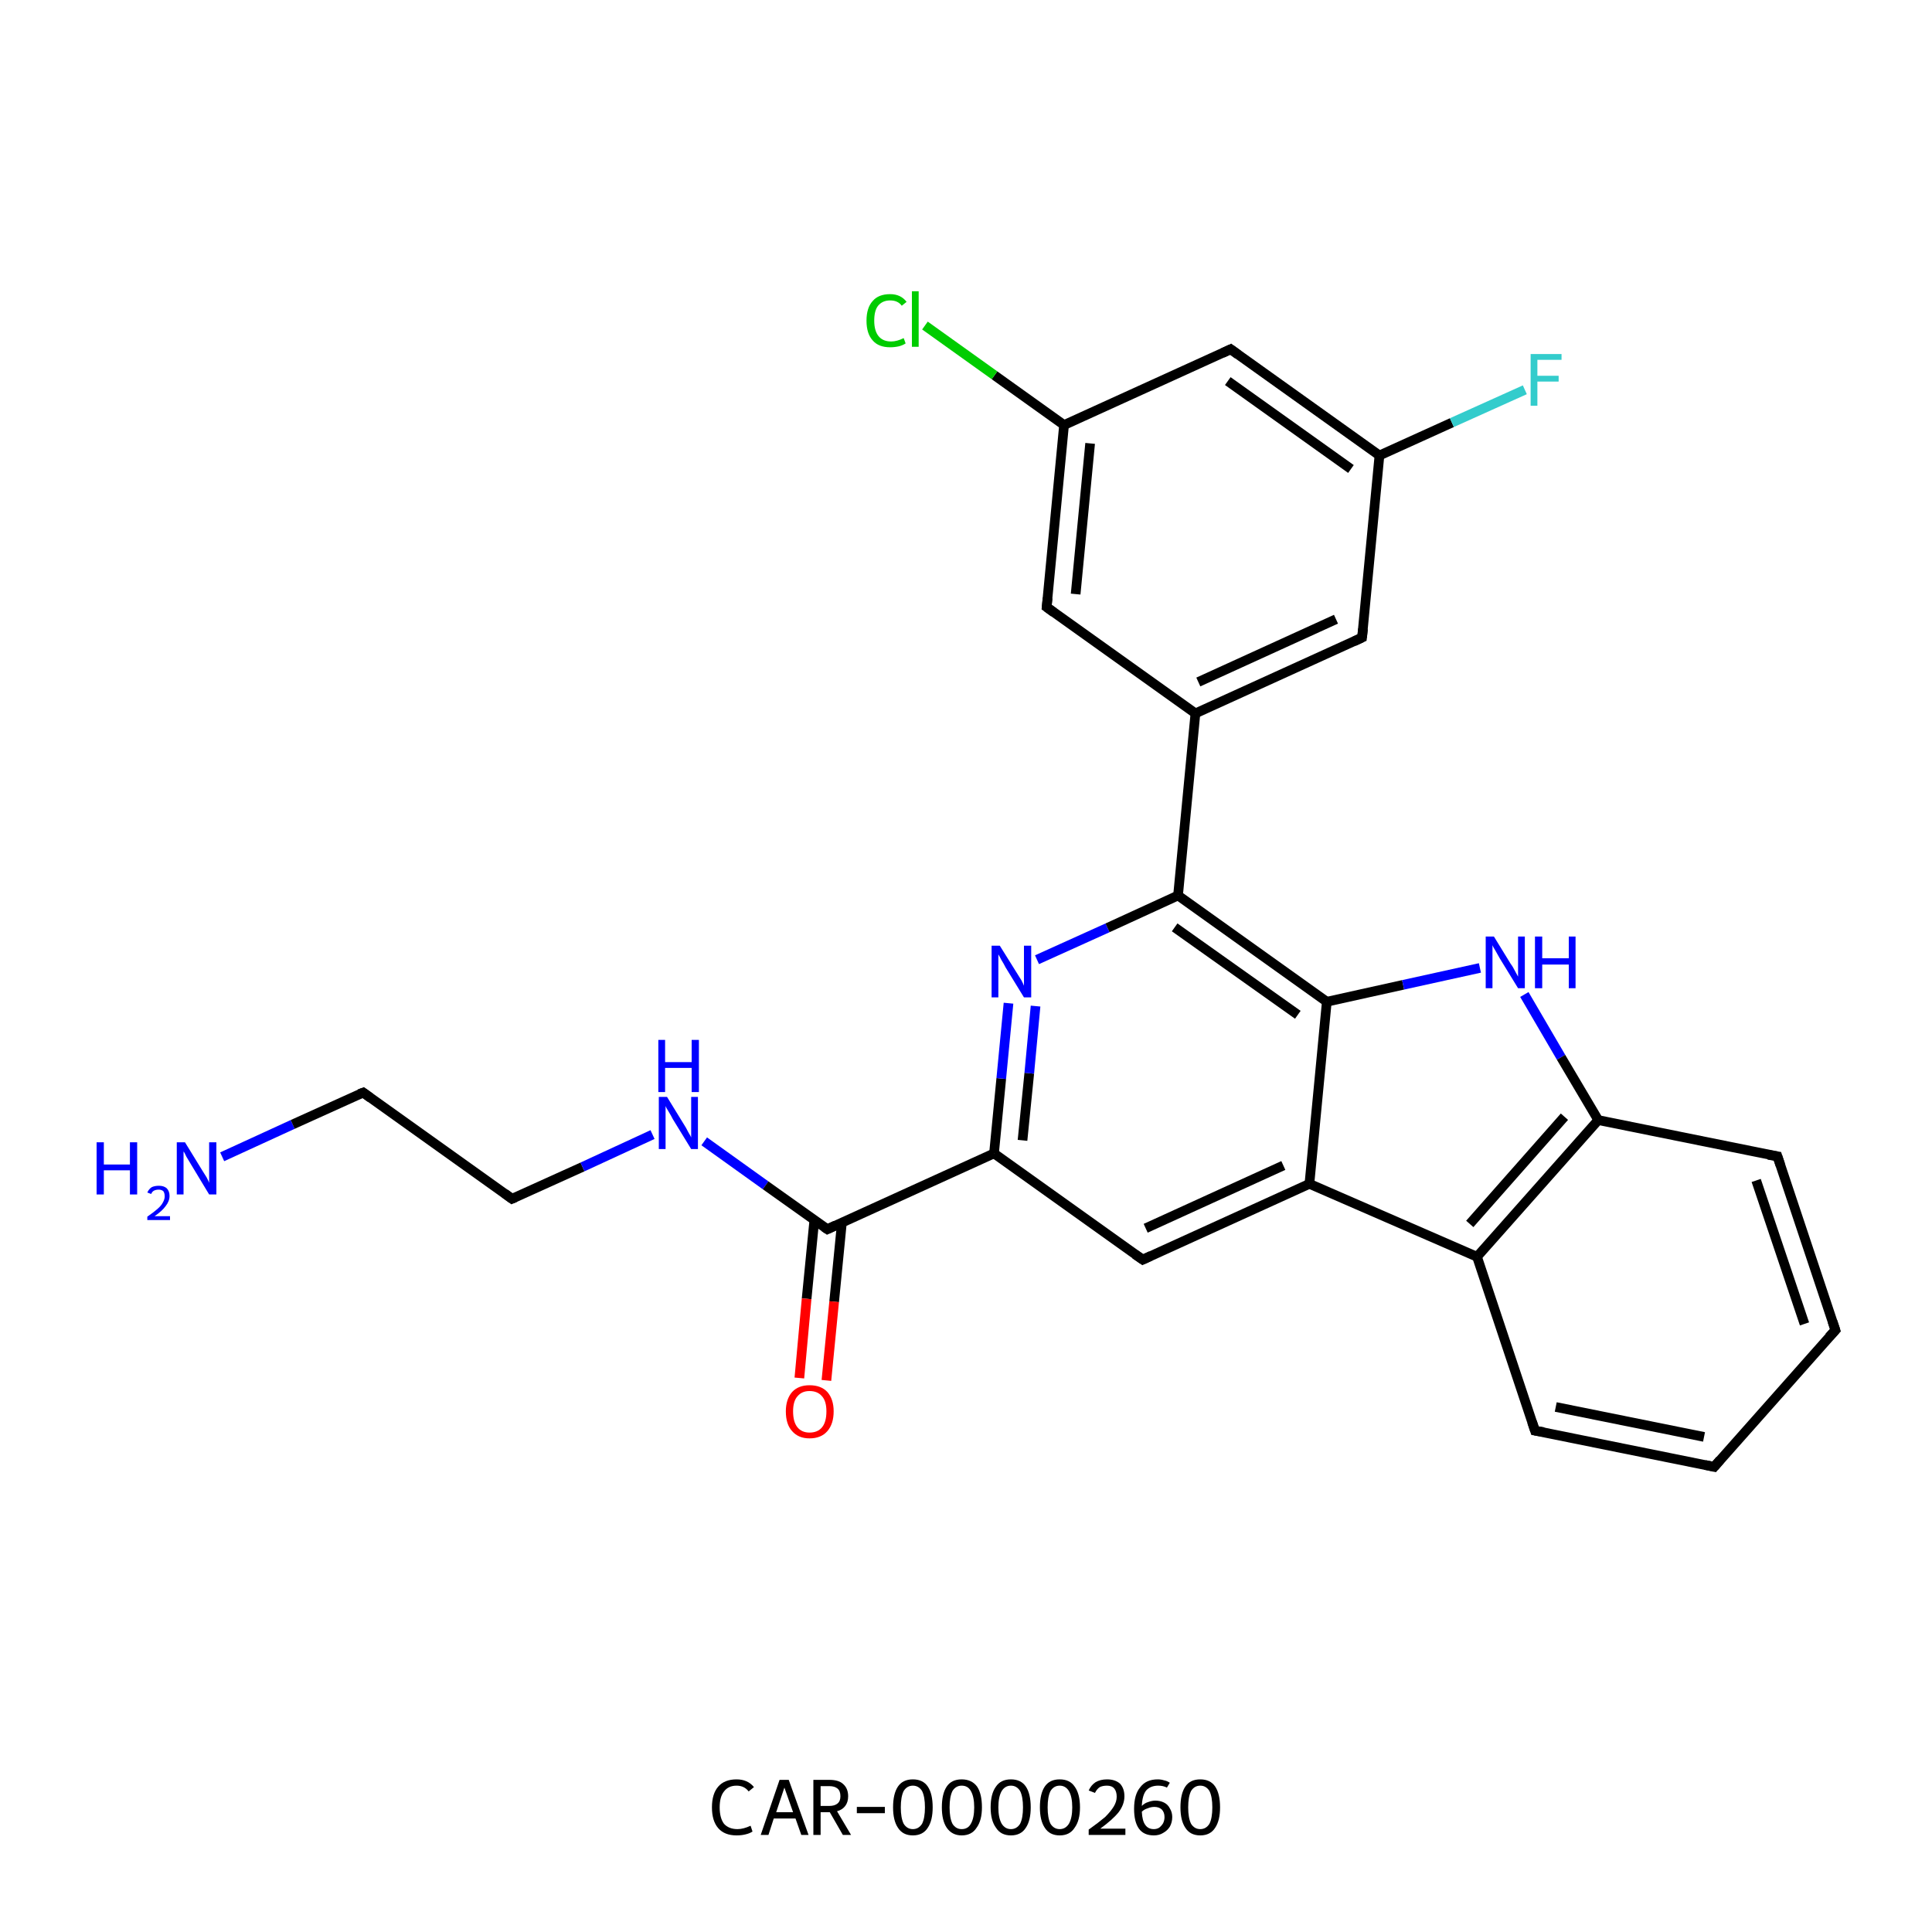
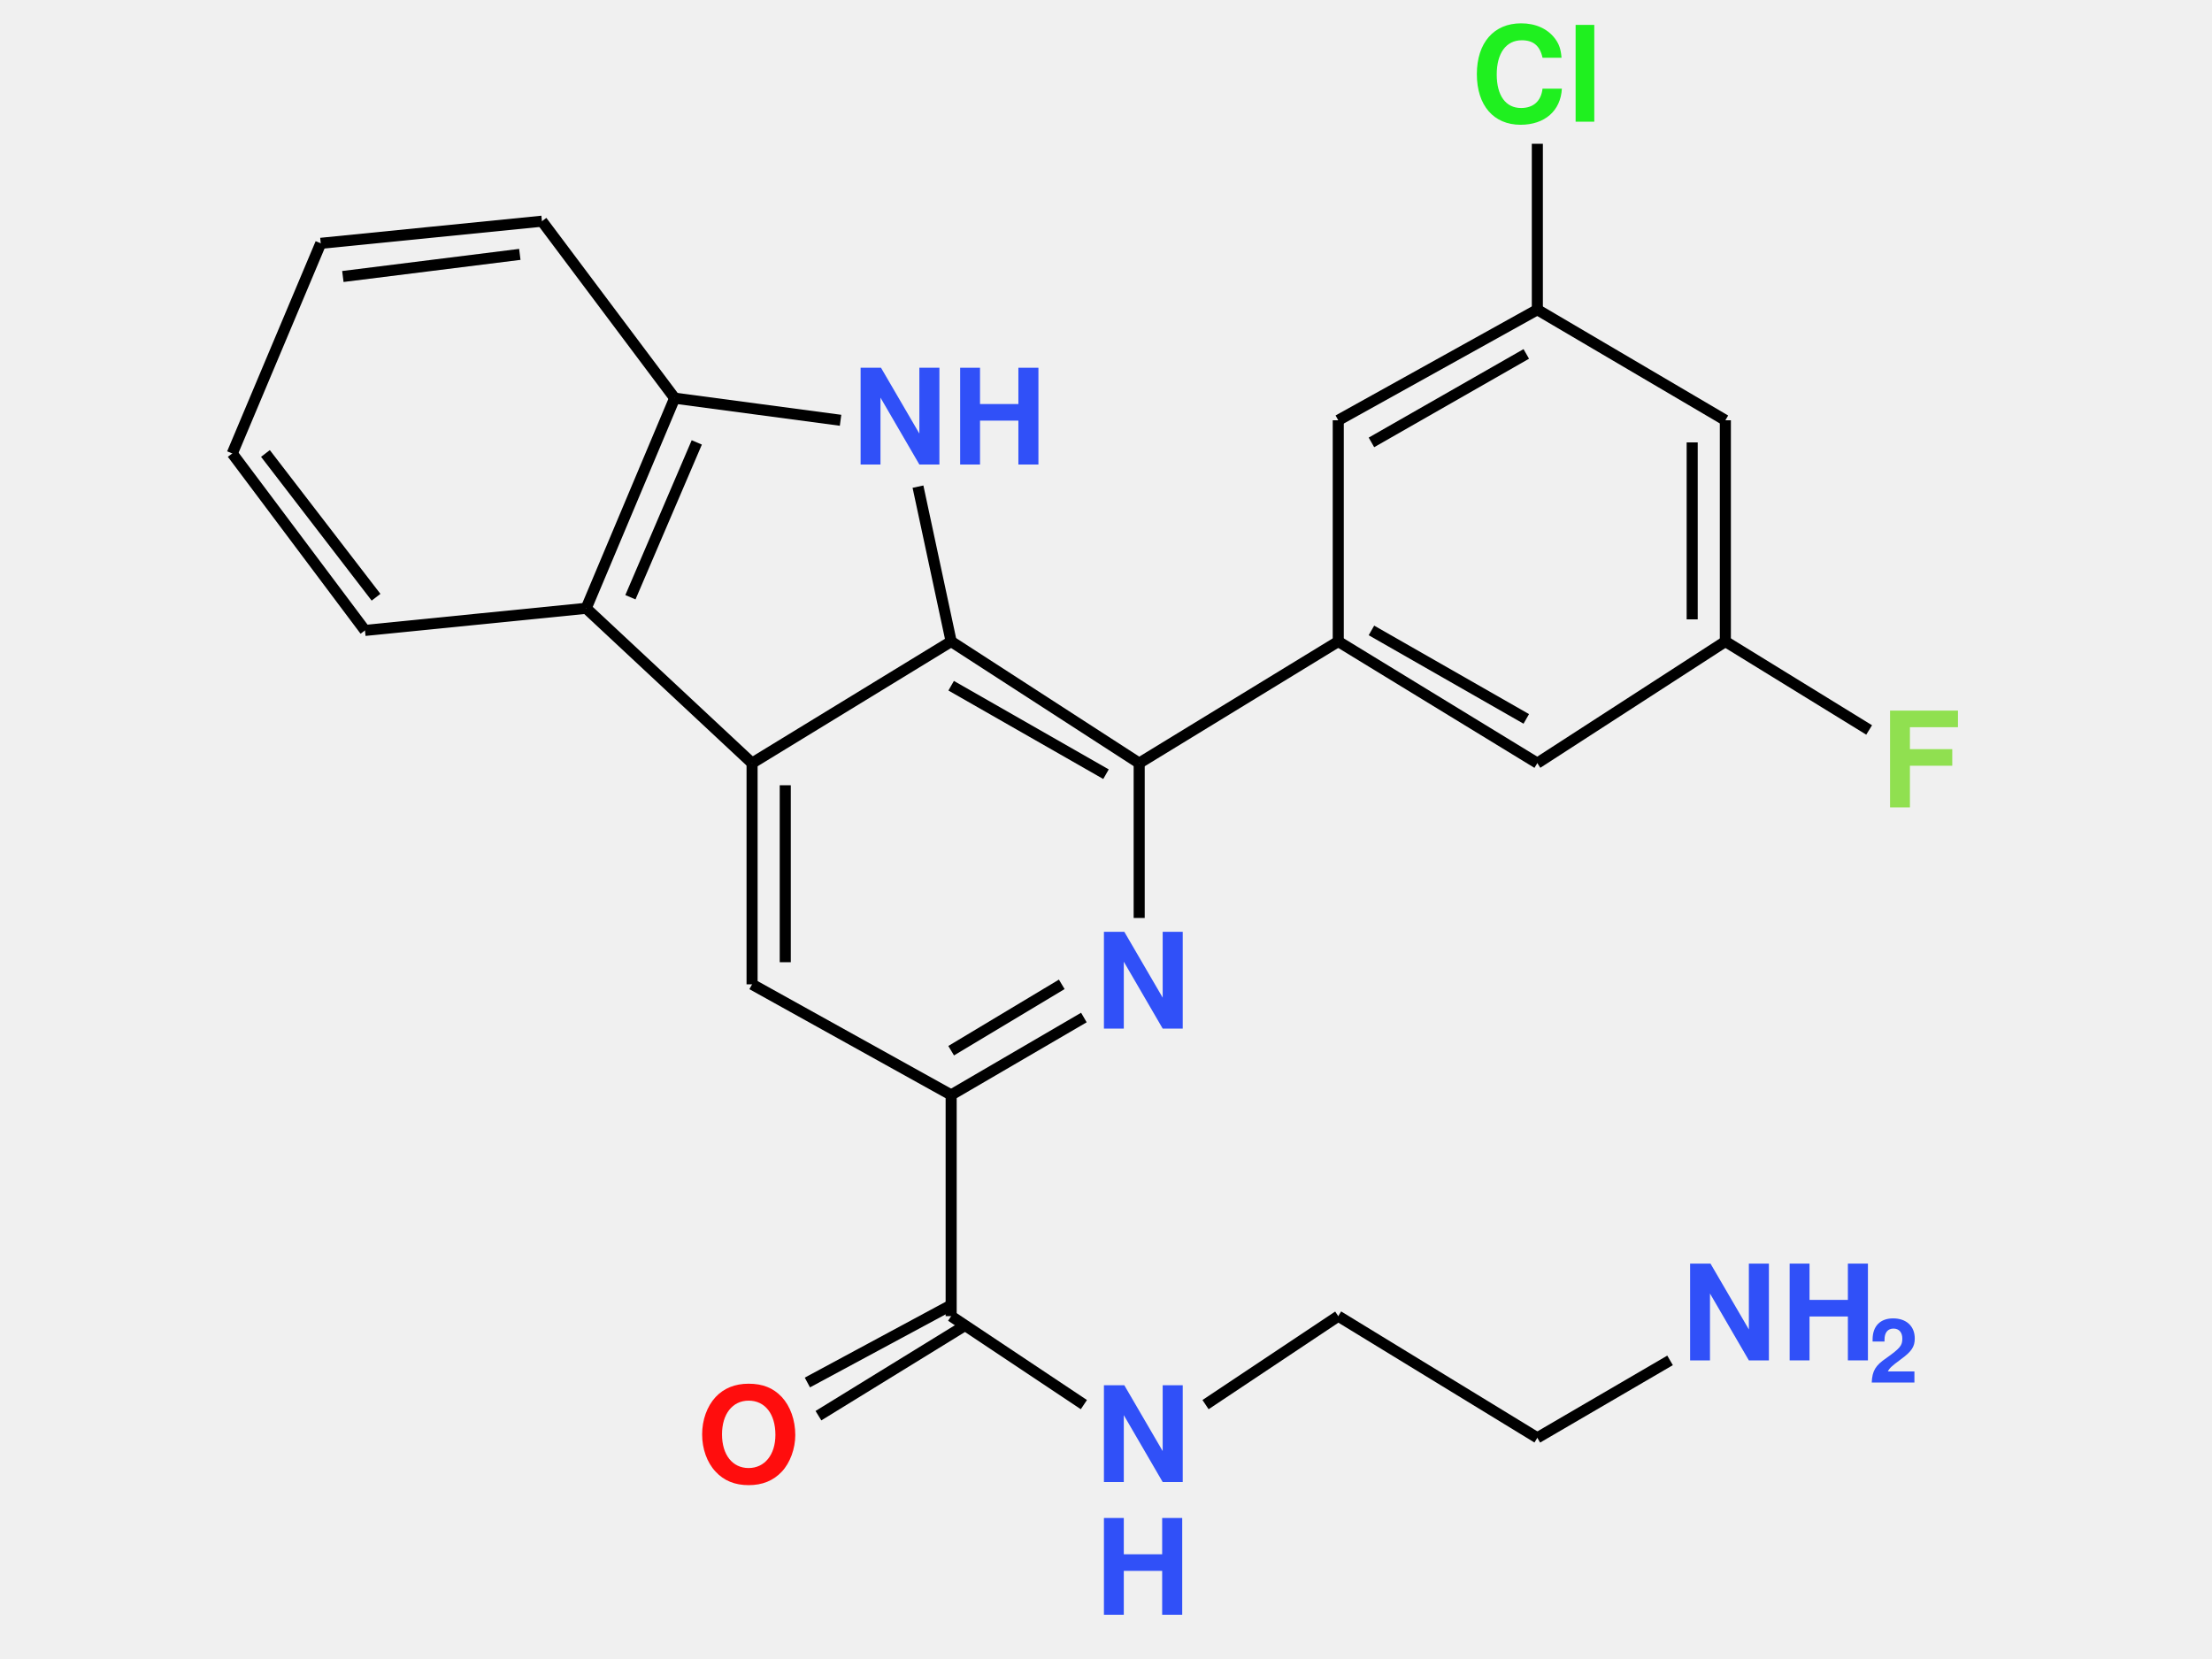
- <svg xmlns="http://www.w3.org/2000/svg" version="1.1" baseProfile="full" xml:space="preserve" width="400px" height="400px" viewBox="0 0 400 400">
-   <rect style="opacity:1.0;fill:#FFFFFF;stroke:none" width="400.0" height="400.0" x="0.0" y="0.0"> </rect>
-   <path class="bond-0 atom-0 atom-1" d="M 46.0,239.5 L 60.6,232.8" style="fill:none;fill-rule:evenodd;stroke:#0000FF;stroke-width:2.0px;stroke-linecap:butt;stroke-linejoin:miter;stroke-opacity:1" />
-   <path class="bond-0 atom-0 atom-1" d="M 60.6,232.8 L 75.2,226.2" style="fill:none;fill-rule:evenodd;stroke:#000000;stroke-width:2.0px;stroke-linecap:butt;stroke-linejoin:miter;stroke-opacity:1" />
-   <path class="bond-1 atom-1 atom-2" d="M 75.2,226.2 L 106.0,248.2" style="fill:none;fill-rule:evenodd;stroke:#000000;stroke-width:2.0px;stroke-linecap:butt;stroke-linejoin:miter;stroke-opacity:1" />
-   <path class="bond-2 atom-2 atom-3" d="M 106.0,248.2 L 120.6,241.6" style="fill:none;fill-rule:evenodd;stroke:#000000;stroke-width:2.0px;stroke-linecap:butt;stroke-linejoin:miter;stroke-opacity:1" />
-   <path class="bond-2 atom-2 atom-3" d="M 120.6,241.6 L 135.1,234.9" style="fill:none;fill-rule:evenodd;stroke:#0000FF;stroke-width:2.0px;stroke-linecap:butt;stroke-linejoin:miter;stroke-opacity:1" />
-   <path class="bond-3 atom-3 atom-4" d="M 145.8,236.3 L 158.5,245.4" style="fill:none;fill-rule:evenodd;stroke:#0000FF;stroke-width:2.0px;stroke-linecap:butt;stroke-linejoin:miter;stroke-opacity:1" />
-   <path class="bond-3 atom-3 atom-4" d="M 158.5,245.4 L 171.3,254.5" style="fill:none;fill-rule:evenodd;stroke:#000000;stroke-width:2.0px;stroke-linecap:butt;stroke-linejoin:miter;stroke-opacity:1" />
-   <path class="bond-4 atom-4 atom-5" d="M 171.3,254.5 L 205.8,238.8" style="fill:none;fill-rule:evenodd;stroke:#000000;stroke-width:2.0px;stroke-linecap:butt;stroke-linejoin:miter;stroke-opacity:1" />
-   <path class="bond-5 atom-5 atom-6" d="M 205.8,238.8 L 207.3,223.3" style="fill:none;fill-rule:evenodd;stroke:#000000;stroke-width:2.0px;stroke-linecap:butt;stroke-linejoin:miter;stroke-opacity:1" />
-   <path class="bond-5 atom-5 atom-6" d="M 207.3,223.3 L 208.8,207.7" style="fill:none;fill-rule:evenodd;stroke:#0000FF;stroke-width:2.0px;stroke-linecap:butt;stroke-linejoin:miter;stroke-opacity:1" />
-   <path class="bond-5 atom-5 atom-6" d="M 211.7,236.1 L 213.1,222.2" style="fill:none;fill-rule:evenodd;stroke:#000000;stroke-width:2.0px;stroke-linecap:butt;stroke-linejoin:miter;stroke-opacity:1" />
-   <path class="bond-5 atom-5 atom-6" d="M 213.1,222.2 L 214.4,208.3" style="fill:none;fill-rule:evenodd;stroke:#0000FF;stroke-width:2.0px;stroke-linecap:butt;stroke-linejoin:miter;stroke-opacity:1" />
-   <path class="bond-6 atom-6 atom-7" d="M 214.7,198.7 L 229.3,192.1" style="fill:none;fill-rule:evenodd;stroke:#0000FF;stroke-width:2.0px;stroke-linecap:butt;stroke-linejoin:miter;stroke-opacity:1" />
-   <path class="bond-6 atom-6 atom-7" d="M 229.3,192.1 L 243.9,185.4" style="fill:none;fill-rule:evenodd;stroke:#000000;stroke-width:2.0px;stroke-linecap:butt;stroke-linejoin:miter;stroke-opacity:1" />
-   <path class="bond-7 atom-7 atom-8" d="M 243.9,185.4 L 247.5,147.7" style="fill:none;fill-rule:evenodd;stroke:#000000;stroke-width:2.0px;stroke-linecap:butt;stroke-linejoin:miter;stroke-opacity:1" />
-   <path class="bond-8 atom-8 atom-9" d="M 247.5,147.7 L 282.0,132.0" style="fill:none;fill-rule:evenodd;stroke:#000000;stroke-width:2.0px;stroke-linecap:butt;stroke-linejoin:miter;stroke-opacity:1" />
-   <path class="bond-8 atom-8 atom-9" d="M 248.1,141.2 L 276.6,128.2" style="fill:none;fill-rule:evenodd;stroke:#000000;stroke-width:2.0px;stroke-linecap:butt;stroke-linejoin:miter;stroke-opacity:1" />
-   <path class="bond-9 atom-9 atom-10" d="M 282.0,132.0 L 285.6,94.3" style="fill:none;fill-rule:evenodd;stroke:#000000;stroke-width:2.0px;stroke-linecap:butt;stroke-linejoin:miter;stroke-opacity:1" />
-   <path class="bond-10 atom-10 atom-11" d="M 285.6,94.3 L 300.6,87.5" style="fill:none;fill-rule:evenodd;stroke:#000000;stroke-width:2.0px;stroke-linecap:butt;stroke-linejoin:miter;stroke-opacity:1" />
-   <path class="bond-10 atom-10 atom-11" d="M 300.6,87.5 L 315.7,80.7" style="fill:none;fill-rule:evenodd;stroke:#33CCCC;stroke-width:2.0px;stroke-linecap:butt;stroke-linejoin:miter;stroke-opacity:1" />
-   <path class="bond-11 atom-10 atom-12" d="M 285.6,94.3 L 254.8,72.3" style="fill:none;fill-rule:evenodd;stroke:#000000;stroke-width:2.0px;stroke-linecap:butt;stroke-linejoin:miter;stroke-opacity:1" />
-   <path class="bond-11 atom-10 atom-12" d="M 279.7,97.1 L 254.2,78.9" style="fill:none;fill-rule:evenodd;stroke:#000000;stroke-width:2.0px;stroke-linecap:butt;stroke-linejoin:miter;stroke-opacity:1" />
-   <path class="bond-12 atom-12 atom-13" d="M 254.8,72.3 L 220.3,88.0" style="fill:none;fill-rule:evenodd;stroke:#000000;stroke-width:2.0px;stroke-linecap:butt;stroke-linejoin:miter;stroke-opacity:1" />
-   <path class="bond-13 atom-13 atom-14" d="M 220.3,88.0 L 205.9,77.7" style="fill:none;fill-rule:evenodd;stroke:#000000;stroke-width:2.0px;stroke-linecap:butt;stroke-linejoin:miter;stroke-opacity:1" />
-   <path class="bond-13 atom-13 atom-14" d="M 205.9,77.7 L 191.5,67.4" style="fill:none;fill-rule:evenodd;stroke:#00CC00;stroke-width:2.0px;stroke-linecap:butt;stroke-linejoin:miter;stroke-opacity:1" />
-   <path class="bond-14 atom-13 atom-15" d="M 220.3,88.0 L 216.7,125.7" style="fill:none;fill-rule:evenodd;stroke:#000000;stroke-width:2.0px;stroke-linecap:butt;stroke-linejoin:miter;stroke-opacity:1" />
-   <path class="bond-14 atom-13 atom-15" d="M 225.7,91.8 L 222.7,123.0" style="fill:none;fill-rule:evenodd;stroke:#000000;stroke-width:2.0px;stroke-linecap:butt;stroke-linejoin:miter;stroke-opacity:1" />
-   <path class="bond-15 atom-7 atom-16" d="M 243.9,185.4 L 274.7,207.4" style="fill:none;fill-rule:evenodd;stroke:#000000;stroke-width:2.0px;stroke-linecap:butt;stroke-linejoin:miter;stroke-opacity:1" />
-   <path class="bond-15 atom-7 atom-16" d="M 243.2,192.0 L 268.7,210.1" style="fill:none;fill-rule:evenodd;stroke:#000000;stroke-width:2.0px;stroke-linecap:butt;stroke-linejoin:miter;stroke-opacity:1" />
-   <path class="bond-16 atom-16 atom-17" d="M 274.7,207.4 L 290.5,203.9" style="fill:none;fill-rule:evenodd;stroke:#000000;stroke-width:2.0px;stroke-linecap:butt;stroke-linejoin:miter;stroke-opacity:1" />
-   <path class="bond-16 atom-16 atom-17" d="M 290.5,203.9 L 306.4,200.4" style="fill:none;fill-rule:evenodd;stroke:#0000FF;stroke-width:2.0px;stroke-linecap:butt;stroke-linejoin:miter;stroke-opacity:1" />
-   <path class="bond-17 atom-17 atom-18" d="M 315.6,205.9 L 323.2,218.9" style="fill:none;fill-rule:evenodd;stroke:#0000FF;stroke-width:2.0px;stroke-linecap:butt;stroke-linejoin:miter;stroke-opacity:1" />
-   <path class="bond-17 atom-17 atom-18" d="M 323.2,218.9 L 330.9,231.9" style="fill:none;fill-rule:evenodd;stroke:#000000;stroke-width:2.0px;stroke-linecap:butt;stroke-linejoin:miter;stroke-opacity:1" />
-   <path class="bond-18 atom-18 atom-19" d="M 330.9,231.9 L 305.8,260.2" style="fill:none;fill-rule:evenodd;stroke:#000000;stroke-width:2.0px;stroke-linecap:butt;stroke-linejoin:miter;stroke-opacity:1" />
-   <path class="bond-18 atom-18 atom-19" d="M 323.9,231.2 L 304.3,253.4" style="fill:none;fill-rule:evenodd;stroke:#000000;stroke-width:2.0px;stroke-linecap:butt;stroke-linejoin:miter;stroke-opacity:1" />
-   <path class="bond-19 atom-19 atom-20" d="M 305.8,260.2 L 271.1,245.1" style="fill:none;fill-rule:evenodd;stroke:#000000;stroke-width:2.0px;stroke-linecap:butt;stroke-linejoin:miter;stroke-opacity:1" />
-   <path class="bond-20 atom-20 atom-21" d="M 271.1,245.1 L 236.6,260.8" style="fill:none;fill-rule:evenodd;stroke:#000000;stroke-width:2.0px;stroke-linecap:butt;stroke-linejoin:miter;stroke-opacity:1" />
-   <path class="bond-20 atom-20 atom-21" d="M 265.7,241.3 L 237.2,254.3" style="fill:none;fill-rule:evenodd;stroke:#000000;stroke-width:2.0px;stroke-linecap:butt;stroke-linejoin:miter;stroke-opacity:1" />
-   <path class="bond-21 atom-19 atom-22" d="M 305.8,260.2 L 317.8,296.2" style="fill:none;fill-rule:evenodd;stroke:#000000;stroke-width:2.0px;stroke-linecap:butt;stroke-linejoin:miter;stroke-opacity:1" />
-   <path class="bond-22 atom-22 atom-23" d="M 317.8,296.2 L 354.9,303.7" style="fill:none;fill-rule:evenodd;stroke:#000000;stroke-width:2.0px;stroke-linecap:butt;stroke-linejoin:miter;stroke-opacity:1" />
-   <path class="bond-22 atom-22 atom-23" d="M 322.1,291.3 L 352.8,297.5" style="fill:none;fill-rule:evenodd;stroke:#000000;stroke-width:2.0px;stroke-linecap:butt;stroke-linejoin:miter;stroke-opacity:1" />
-   <path class="bond-23 atom-23 atom-24" d="M 354.9,303.7 L 380.0,275.4" style="fill:none;fill-rule:evenodd;stroke:#000000;stroke-width:2.0px;stroke-linecap:butt;stroke-linejoin:miter;stroke-opacity:1" />
-   <path class="bond-24 atom-24 atom-25" d="M 380.0,275.4 L 368.0,239.4" style="fill:none;fill-rule:evenodd;stroke:#000000;stroke-width:2.0px;stroke-linecap:butt;stroke-linejoin:miter;stroke-opacity:1" />
-   <path class="bond-24 atom-24 atom-25" d="M 373.6,274.1 L 363.6,244.4" style="fill:none;fill-rule:evenodd;stroke:#000000;stroke-width:2.0px;stroke-linecap:butt;stroke-linejoin:miter;stroke-opacity:1" />
-   <path class="bond-25 atom-4 atom-26" d="M 168.6,252.6 L 167.0,268.9" style="fill:none;fill-rule:evenodd;stroke:#000000;stroke-width:2.0px;stroke-linecap:butt;stroke-linejoin:miter;stroke-opacity:1" />
-   <path class="bond-25 atom-4 atom-26" d="M 167.0,268.9 L 165.5,285.3" style="fill:none;fill-rule:evenodd;stroke:#FF0000;stroke-width:2.0px;stroke-linecap:butt;stroke-linejoin:miter;stroke-opacity:1" />
-   <path class="bond-25 atom-4 atom-26" d="M 174.3,253.2 L 172.7,269.5" style="fill:none;fill-rule:evenodd;stroke:#000000;stroke-width:2.0px;stroke-linecap:butt;stroke-linejoin:miter;stroke-opacity:1" />
-   <path class="bond-25 atom-4 atom-26" d="M 172.7,269.5 L 171.1,285.8" style="fill:none;fill-rule:evenodd;stroke:#FF0000;stroke-width:2.0px;stroke-linecap:butt;stroke-linejoin:miter;stroke-opacity:1" />
-   <path class="bond-26 atom-21 atom-5" d="M 236.6,260.8 L 205.8,238.8" style="fill:none;fill-rule:evenodd;stroke:#000000;stroke-width:2.0px;stroke-linecap:butt;stroke-linejoin:miter;stroke-opacity:1" />
-   <path class="bond-27 atom-15 atom-8" d="M 216.7,125.7 L 247.5,147.7" style="fill:none;fill-rule:evenodd;stroke:#000000;stroke-width:2.0px;stroke-linecap:butt;stroke-linejoin:miter;stroke-opacity:1" />
-   <path class="bond-28 atom-20 atom-16" d="M 271.1,245.1 L 274.7,207.4" style="fill:none;fill-rule:evenodd;stroke:#000000;stroke-width:2.0px;stroke-linecap:butt;stroke-linejoin:miter;stroke-opacity:1" />
-   <path class="bond-29 atom-25 atom-18" d="M 368.0,239.4 L 330.9,231.9" style="fill:none;fill-rule:evenodd;stroke:#000000;stroke-width:2.0px;stroke-linecap:butt;stroke-linejoin:miter;stroke-opacity:1" />
-   <path d="M 74.4,226.5 L 75.2,226.2 L 76.7,227.3" style="fill:none;stroke:#000000;stroke-width:2.0px;stroke-linecap:butt;stroke-linejoin:miter;stroke-miterlimit:10;stroke-opacity:1;" />
-   <path d="M 104.5,247.1 L 106.0,248.2 L 106.7,247.9" style="fill:none;stroke:#000000;stroke-width:2.0px;stroke-linecap:butt;stroke-linejoin:miter;stroke-miterlimit:10;stroke-opacity:1;" />
-   <path d="M 170.7,254.1 L 171.3,254.5 L 173.0,253.7" style="fill:none;stroke:#000000;stroke-width:2.0px;stroke-linecap:butt;stroke-linejoin:miter;stroke-miterlimit:10;stroke-opacity:1;" />
-   <path d="M 280.3,132.8 L 282.0,132.0 L 282.2,130.2" style="fill:none;stroke:#000000;stroke-width:2.0px;stroke-linecap:butt;stroke-linejoin:miter;stroke-miterlimit:10;stroke-opacity:1;" />
-   <path d="M 256.3,73.4 L 254.8,72.3 L 253.1,73.1" style="fill:none;stroke:#000000;stroke-width:2.0px;stroke-linecap:butt;stroke-linejoin:miter;stroke-miterlimit:10;stroke-opacity:1;" />
-   <path d="M 216.9,123.8 L 216.7,125.7 L 218.2,126.8" style="fill:none;stroke:#000000;stroke-width:2.0px;stroke-linecap:butt;stroke-linejoin:miter;stroke-miterlimit:10;stroke-opacity:1;" />
-   <path d="M 238.3,260.0 L 236.6,260.8 L 235.0,259.7" style="fill:none;stroke:#000000;stroke-width:2.0px;stroke-linecap:butt;stroke-linejoin:miter;stroke-miterlimit:10;stroke-opacity:1;" />
-   <path d="M 317.2,294.4 L 317.8,296.2 L 319.6,296.5" style="fill:none;stroke:#000000;stroke-width:2.0px;stroke-linecap:butt;stroke-linejoin:miter;stroke-miterlimit:10;stroke-opacity:1;" />
-   <path d="M 353.0,303.3 L 354.9,303.7 L 356.1,302.3" style="fill:none;stroke:#000000;stroke-width:2.0px;stroke-linecap:butt;stroke-linejoin:miter;stroke-miterlimit:10;stroke-opacity:1;" />
-   <path d="M 378.7,276.8 L 380.0,275.4 L 379.4,273.6" style="fill:none;stroke:#000000;stroke-width:2.0px;stroke-linecap:butt;stroke-linejoin:miter;stroke-miterlimit:10;stroke-opacity:1;" />
-   <path d="M 368.6,241.2 L 368.0,239.4 L 366.1,239.1" style="fill:none;stroke:#000000;stroke-width:2.0px;stroke-linecap:butt;stroke-linejoin:miter;stroke-miterlimit:10;stroke-opacity:1;" />
-   <path class="atom-0" d="M 20.0 236.5 L 21.5 236.5 L 21.5 241.1 L 26.9 241.1 L 26.9 236.5 L 28.4 236.5 L 28.4 247.3 L 26.9 247.3 L 26.9 242.3 L 21.5 242.3 L 21.5 247.3 L 20.0 247.3 L 20.0 236.5 " fill="#0000FF" />
-   <path class="atom-0" d="M 30.5 246.9 Q 30.8 246.2, 31.4 245.8 Q 32.0 245.5, 32.9 245.5 Q 33.9 245.5, 34.5 246.0 Q 35.1 246.6, 35.1 247.6 Q 35.1 248.7, 34.3 249.7 Q 33.6 250.7, 32.0 251.8 L 35.2 251.8 L 35.2 252.6 L 30.5 252.6 L 30.5 251.9 Q 31.8 251.0, 32.6 250.3 Q 33.4 249.6, 33.7 249.0 Q 34.1 248.3, 34.1 247.7 Q 34.1 247.0, 33.8 246.6 Q 33.4 246.3, 32.9 246.3 Q 32.3 246.3, 31.9 246.5 Q 31.5 246.7, 31.3 247.2 L 30.5 246.9 " fill="#0000FF" />
-   <path class="atom-0" d="M 38.3 236.5 L 41.8 242.2 Q 42.2 242.8, 42.8 243.8 Q 43.3 244.8, 43.3 244.9 L 43.3 236.5 L 44.8 236.5 L 44.8 247.3 L 43.3 247.3 L 39.5 241.0 Q 39.1 240.3, 38.6 239.5 Q 38.2 238.6, 38.0 238.4 L 38.0 247.3 L 36.6 247.3 L 36.6 236.5 L 38.3 236.5 " fill="#0000FF" />
-   <path class="atom-3" d="M 138.1 227.1 L 141.6 232.8 Q 142.0 233.4, 142.5 234.4 Q 143.1 235.4, 143.1 235.5 L 143.1 227.1 L 144.5 227.1 L 144.5 237.9 L 143.1 237.9 L 139.3 231.7 Q 138.9 230.9, 138.4 230.1 Q 137.9 229.3, 137.8 229.0 L 137.8 237.9 L 136.4 237.9 L 136.4 227.1 L 138.1 227.1 " fill="#0000FF" />
-   <path class="atom-3" d="M 136.3 215.3 L 137.7 215.3 L 137.7 219.9 L 143.2 219.9 L 143.2 215.3 L 144.7 215.3 L 144.7 226.1 L 143.2 226.1 L 143.2 221.1 L 137.7 221.1 L 137.7 226.1 L 136.3 226.1 L 136.3 215.3 " fill="#0000FF" />
-   <path class="atom-6" d="M 207.0 195.8 L 210.5 201.4 Q 210.9 202.0, 211.5 203.0 Q 212.0 204.0, 212.0 204.1 L 212.0 195.8 L 213.5 195.8 L 213.5 206.5 L 212.0 206.5 L 208.2 200.3 Q 207.8 199.5, 207.3 198.7 Q 206.9 197.9, 206.7 197.6 L 206.7 206.5 L 205.3 206.5 L 205.3 195.8 L 207.0 195.8 " fill="#0000FF" />
-   <path class="atom-11" d="M 316.9 73.3 L 323.3 73.3 L 323.3 74.5 L 318.3 74.5 L 318.3 77.8 L 322.7 77.8 L 322.7 79.0 L 318.3 79.0 L 318.3 84.0 L 316.9 84.0 L 316.9 73.3 " fill="#33CCCC" />
-   <path class="atom-14" d="M 179.4 66.4 Q 179.4 63.7, 180.7 62.3 Q 181.9 60.9, 184.3 60.9 Q 186.5 60.9, 187.7 62.5 L 186.7 63.3 Q 185.9 62.2, 184.3 62.2 Q 182.7 62.2, 181.8 63.3 Q 181.0 64.3, 181.0 66.4 Q 181.0 68.5, 181.9 69.6 Q 182.8 70.7, 184.5 70.7 Q 185.7 70.7, 187.1 70.0 L 187.5 71.1 Q 186.9 71.5, 186.1 71.7 Q 185.2 71.9, 184.3 71.9 Q 181.9 71.9, 180.7 70.5 Q 179.4 69.1, 179.4 66.4 " fill="#00CC00" />
-   <path class="atom-14" d="M 188.8 60.3 L 190.2 60.3 L 190.2 71.8 L 188.8 71.8 L 188.8 60.3 " fill="#00CC00" />
-   <path class="atom-17" d="M 309.3 193.9 L 312.8 199.6 Q 313.2 200.1, 313.7 201.1 Q 314.3 202.2, 314.3 202.2 L 314.3 193.9 L 315.7 193.9 L 315.7 204.6 L 314.3 204.6 L 310.5 198.4 Q 310.1 197.7, 309.6 196.8 Q 309.1 196.0, 309.0 195.7 L 309.0 204.6 L 307.6 204.6 L 307.6 193.9 L 309.3 193.9 " fill="#0000FF" />
-   <path class="atom-17" d="M 317.8 193.9 L 319.3 193.9 L 319.3 198.4 L 324.8 198.4 L 324.8 193.9 L 326.2 193.9 L 326.2 204.6 L 324.8 204.6 L 324.8 199.7 L 319.3 199.7 L 319.3 204.6 L 317.8 204.6 L 317.8 193.9 " fill="#0000FF" />
-   <path class="atom-26" d="M 162.7 292.2 Q 162.7 289.7, 164.0 288.2 Q 165.3 286.8, 167.6 286.8 Q 170.0 286.8, 171.3 288.2 Q 172.6 289.7, 172.6 292.2 Q 172.6 294.8, 171.3 296.3 Q 170.0 297.8, 167.6 297.8 Q 165.3 297.8, 164.0 296.3 Q 162.7 294.9, 162.7 292.2 M 167.6 296.6 Q 169.3 296.6, 170.2 295.5 Q 171.1 294.4, 171.1 292.2 Q 171.1 290.1, 170.2 289.1 Q 169.3 288.0, 167.6 288.0 Q 166.0 288.0, 165.1 289.1 Q 164.2 290.1, 164.2 292.2 Q 164.2 294.4, 165.1 295.5 Q 166.0 296.6, 167.6 296.6 " fill="#FF0000" />
-   <path class="legend" d="M 147.4 374.2 Q 147.4 371.4, 148.7 369.9 Q 150.0 368.4, 152.5 368.4 Q 154.8 368.4, 156.1 370.0 L 155.0 370.9 Q 154.1 369.7, 152.5 369.7 Q 150.8 369.7, 149.9 370.9 Q 149.0 372.0, 149.0 374.2 Q 149.0 376.4, 149.9 377.6 Q 150.9 378.7, 152.7 378.7 Q 153.9 378.7, 155.4 378.0 L 155.8 379.2 Q 155.2 379.6, 154.3 379.8 Q 153.5 380.0, 152.5 380.0 Q 150.0 380.0, 148.7 378.5 Q 147.4 377.0, 147.4 374.2 " fill="#000000" />
-   <path class="legend" d="M 165.9 379.9 L 164.7 376.5 L 160.2 376.5 L 159.1 379.9 L 157.5 379.9 L 161.4 368.5 L 163.3 368.5 L 167.4 379.9 L 165.9 379.9 M 160.7 375.2 L 164.2 375.2 L 162.4 370.1 L 160.7 375.2 " fill="#000000" />
-   <path class="legend" d="M 174.5 379.9 L 171.8 375.2 L 171.7 375.2 L 169.9 375.2 L 169.9 379.9 L 168.4 379.9 L 168.4 368.5 L 171.7 368.5 Q 173.7 368.5, 174.6 369.4 Q 175.6 370.3, 175.6 371.9 Q 175.6 373.1, 175.0 373.9 Q 174.4 374.7, 173.3 375.0 L 176.2 379.9 L 174.5 379.9 M 169.9 373.9 L 171.7 373.9 Q 172.8 373.9, 173.4 373.4 Q 174.0 372.9, 174.0 371.9 Q 174.0 370.8, 173.4 370.3 Q 172.8 369.8, 171.7 369.8 L 169.9 369.8 L 169.9 373.9 " fill="#000000" />
-   <path class="legend" d="M 177.4 374.1 L 183.2 374.1 L 183.2 375.4 L 177.4 375.4 L 177.4 374.1 " fill="#000000" />
-   <path class="legend" d="M 189.0 380.0 Q 186.9 380.0, 185.9 378.4 Q 184.9 376.9, 184.9 374.2 Q 184.9 371.4, 185.9 369.9 Q 186.9 368.4, 189.0 368.4 Q 191.1 368.4, 192.1 369.9 Q 193.1 371.4, 193.1 374.2 Q 193.1 376.9, 192.1 378.4 Q 191.1 380.0, 189.0 380.0 M 189.0 378.7 Q 190.2 378.7, 190.9 377.6 Q 191.5 376.4, 191.5 374.2 Q 191.5 372.0, 190.9 370.8 Q 190.2 369.7, 189.0 369.7 Q 187.8 369.7, 187.1 370.8 Q 186.5 372.0, 186.5 374.2 Q 186.5 376.4, 187.1 377.6 Q 187.8 378.7, 189.0 378.7 " fill="#000000" />
-   <path class="legend" d="M 199.1 380.0 Q 197.1 380.0, 196.0 378.4 Q 195.0 376.9, 195.0 374.2 Q 195.0 371.4, 196.0 369.9 Q 197.0 368.4, 199.1 368.4 Q 201.2 368.4, 202.3 369.9 Q 203.3 371.4, 203.3 374.2 Q 203.3 376.9, 202.2 378.4 Q 201.2 380.0, 199.1 380.0 M 199.1 378.7 Q 200.4 378.7, 201.0 377.6 Q 201.7 376.4, 201.7 374.2 Q 201.7 372.0, 201.0 370.8 Q 200.4 369.7, 199.1 369.7 Q 197.9 369.7, 197.2 370.8 Q 196.6 372.0, 196.6 374.2 Q 196.6 376.4, 197.2 377.6 Q 197.9 378.7, 199.1 378.7 " fill="#000000" />
-   <path class="legend" d="M 209.3 380.0 Q 207.2 380.0, 206.2 378.4 Q 205.1 376.9, 205.1 374.2 Q 205.1 371.4, 206.2 369.9 Q 207.2 368.4, 209.3 368.4 Q 211.4 368.4, 212.4 369.9 Q 213.4 371.4, 213.4 374.2 Q 213.4 376.9, 212.4 378.4 Q 211.4 380.0, 209.3 380.0 M 209.3 378.7 Q 210.5 378.7, 211.2 377.6 Q 211.8 376.4, 211.8 374.2 Q 211.8 372.0, 211.2 370.8 Q 210.5 369.7, 209.3 369.7 Q 208.1 369.7, 207.4 370.8 Q 206.7 372.0, 206.7 374.2 Q 206.7 376.4, 207.4 377.6 Q 208.1 378.7, 209.3 378.7 " fill="#000000" />
-   <path class="legend" d="M 219.4 380.0 Q 217.3 380.0, 216.3 378.4 Q 215.3 376.9, 215.3 374.2 Q 215.3 371.4, 216.3 369.9 Q 217.3 368.4, 219.4 368.4 Q 221.5 368.4, 222.5 369.9 Q 223.6 371.4, 223.6 374.2 Q 223.6 376.9, 222.5 378.4 Q 221.5 380.0, 219.4 380.0 M 219.4 378.7 Q 220.6 378.7, 221.3 377.6 Q 222.0 376.4, 222.0 374.2 Q 222.0 372.0, 221.3 370.8 Q 220.6 369.7, 219.4 369.7 Q 218.2 369.7, 217.5 370.8 Q 216.9 372.0, 216.9 374.2 Q 216.9 376.4, 217.5 377.6 Q 218.2 378.7, 219.4 378.7 " fill="#000000" />
-   <path class="legend" d="M 225.4 370.7 Q 225.9 369.6, 226.8 369.0 Q 227.8 368.4, 229.2 368.4 Q 230.9 368.4, 231.9 369.3 Q 232.8 370.3, 232.8 371.9 Q 232.8 373.6, 231.6 375.2 Q 230.4 376.7, 227.8 378.6 L 233.0 378.6 L 233.0 379.9 L 225.4 379.9 L 225.4 378.8 Q 227.5 377.3, 228.8 376.2 Q 230.0 375.0, 230.6 374.0 Q 231.2 373.0, 231.2 372.0 Q 231.2 370.9, 230.7 370.3 Q 230.2 369.7, 229.2 369.7 Q 228.3 369.7, 227.7 370.0 Q 227.1 370.4, 226.7 371.2 L 225.4 370.7 " fill="#000000" />
-   <path class="legend" d="M 239.2 372.8 Q 240.2 372.8, 241.0 373.2 Q 241.8 373.6, 242.2 374.4 Q 242.7 375.2, 242.7 376.2 Q 242.7 377.3, 242.2 378.2 Q 241.7 379.0, 240.8 379.5 Q 240.0 380.0, 238.9 380.0 Q 236.8 380.0, 235.8 378.6 Q 234.8 377.2, 234.8 374.5 Q 234.8 371.5, 236.1 370.0 Q 237.3 368.4, 239.7 368.4 Q 240.4 368.4, 241.0 368.6 Q 241.6 368.7, 242.2 369.1 L 241.6 370.1 Q 240.8 369.7, 239.8 369.7 Q 238.2 369.7, 237.3 370.7 Q 236.5 371.7, 236.4 373.9 Q 237.0 373.3, 237.7 373.1 Q 238.5 372.8, 239.2 372.8 M 238.9 378.7 Q 239.5 378.7, 240.0 378.4 Q 240.5 378.0, 240.8 377.5 Q 241.1 376.9, 241.1 376.2 Q 241.1 375.2, 240.5 374.6 Q 239.9 374.1, 239.0 374.1 Q 238.3 374.1, 237.6 374.4 Q 236.9 374.6, 236.4 375.1 Q 236.5 377.0, 237.1 377.8 Q 237.7 378.7, 238.9 378.7 " fill="#000000" />
-   <path class="legend" d="M 248.5 380.0 Q 246.4 380.0, 245.4 378.4 Q 244.4 376.9, 244.4 374.2 Q 244.4 371.4, 245.4 369.9 Q 246.4 368.4, 248.5 368.4 Q 250.6 368.4, 251.6 369.9 Q 252.6 371.4, 252.6 374.2 Q 252.6 376.9, 251.6 378.4 Q 250.6 380.0, 248.5 380.0 M 248.5 378.7 Q 249.7 378.7, 250.4 377.6 Q 251.0 376.4, 251.0 374.2 Q 251.0 372.0, 250.4 370.8 Q 249.7 369.7, 248.5 369.7 Q 247.3 369.7, 246.6 370.8 Q 246.0 372.0, 246.0 374.2 Q 246.0 376.4, 246.6 377.6 Q 247.3 378.7, 248.5 378.7 " fill="#000000" />
- </svg>
+ <svg xmlns="http://www.w3.org/2000/svg" id="function random() { [native code] }" version="1.1" width="200px" height="150px" viewBox="0 0 200 150">\n\t<style> #function random() { [native code] } {pointer-events:none; }  #function random() { [native code] } .event  { pointer-events:all;}  </style>\n\t<text x="152" y="123" font-family=" Helvetica" font-weight="900" font-size="12" fill="rgb(48,80,248)">N</text>\n\t<text x="169" y="125" font-family=" Helvetica" font-weight="900" font-size="8" fill="rgb(48,80,248)">2</text>\n\t<text x="161" y="123" font-family=" Helvetica" font-weight="900" font-size="12" fill="rgb(48,80,248)">H</text>\n\t<text x="99" y="134" font-family=" Helvetica" font-weight="900" font-size="12" fill="rgb(48,80,248)">N</text>\n\t<text x="99" y="146" font-family=" Helvetica" font-weight="900" font-size="12" fill="rgb(48,80,248)">H</text>\n\t<text x="99" y="93" font-family=" Helvetica" font-weight="900" font-size="12" fill="rgb(48,80,248)">N</text>\n\t<text x="170" y="73" font-family=" Helvetica" font-weight="900" font-size="12" fill="rgb(144,224,80)">F</text>\n\t<text x="133" y="11" font-family=" Helvetica" font-weight="900" font-size="12" fill="rgb(31,240,31)">Cl</text>\n\t<text x="77" y="42" font-family=" Helvetica" font-weight="900" font-size="12" fill="rgb(48,80,248)">N</text>\n\t<text x="86" y="42" font-family=" Helvetica" font-weight="900" font-size="12" fill="rgb(48,80,248)">H</text>\n\t<text x="63" y="134" font-family=" Helvetica" font-weight="900" font-size="12" fill="rgb(255,13,13)">O</text>\n\t<line x1="86" y1="99" x2="98" y2="92" style="stroke:rgb(0,0,0);stroke-width:1" />\n\t<line x1="86" y1="95" x2="96" y2="89" style="stroke:rgb(0,0,0);stroke-width:1" />\n\t<line x1="139" y1="69" x2="121" y2="58" style="stroke:rgb(0,0,0);stroke-width:1" />\n\t<line x1="138" y1="65" x2="124" y2="57" style="stroke:rgb(0,0,0);stroke-width:1" />\n\t<line x1="156" y1="38" x2="156" y2="58" style="stroke:rgb(0,0,0);stroke-width:1" />\n\t<line x1="153" y1="40" x2="153" y2="56" style="stroke:rgb(0,0,0);stroke-width:1" />\n\t<line x1="121" y1="38" x2="139" y2="28" style="stroke:rgb(0,0,0);stroke-width:1" />\n\t<line x1="124" y1="40" x2="138" y2="32" style="stroke:rgb(0,0,0);stroke-width:1" />\n\t<line x1="86" y1="58" x2="103" y2="69" style="stroke:rgb(0,0,0);stroke-width:1" />\n\t<line x1="86" y1="62" x2="100" y2="70" style="stroke:rgb(0,0,0);stroke-width:1" />\n\t<line x1="53" y1="55" x2="61" y2="36" style="stroke:rgb(0,0,0);stroke-width:1" />\n\t<line x1="57" y1="54" x2="63" y2="40" style="stroke:rgb(0,0,0);stroke-width:1" />\n\t<line x1="68" y1="89" x2="68" y2="69" style="stroke:rgb(0,0,0);stroke-width:1" />\n\t<line x1="71" y1="87" x2="71" y2="71" style="stroke:rgb(0,0,0);stroke-width:1" />\n\t<line x1="21" y1="41" x2="33" y2="57" style="stroke:rgb(0,0,0);stroke-width:1" />\n\t<line x1="24" y1="41" x2="34" y2="54" style="stroke:rgb(0,0,0);stroke-width:1" />\n\t<line x1="49" y1="20" x2="29" y2="22" style="stroke:rgb(0,0,0);stroke-width:1" />\n\t<line x1="47" y1="23" x2="31" y2="25" style="stroke:rgb(0,0,0);stroke-width:1" />\n\t<line x1="86" y1="118" x2="73" y2="125" style="stroke:rgb(0,0,0);stroke-width:1" />\n\t<line x1="87" y1="120" x2="74" y2="128" style="stroke:rgb(0,0,0);stroke-width:1" />\n\t<line x1="139" y1="130" x2="151" y2="123" style="stroke:rgb(0,0,0);stroke-width:1" />\n\t<line x1="121" y1="119" x2="139" y2="130" style="stroke:rgb(0,0,0);stroke-width:1" />\n\t<line x1="109" y1="127" x2="121" y2="119" style="stroke:rgb(0,0,0);stroke-width:1" />\n\t<line x1="86" y1="119" x2="98" y2="127" style="stroke:rgb(0,0,0);stroke-width:1" />\n\t<line x1="86" y1="99" x2="86" y2="119" style="stroke:rgb(0,0,0);stroke-width:1" />\n\t<line x1="103" y1="69" x2="103" y2="83" style="stroke:rgb(0,0,0);stroke-width:1" />\n\t<line x1="121" y1="58" x2="103" y2="69" style="stroke:rgb(0,0,0);stroke-width:1" />\n\t<line x1="156" y1="58" x2="139" y2="69" style="stroke:rgb(0,0,0);stroke-width:1" />\n\t<line x1="169" y1="66" x2="156" y2="58" style="stroke:rgb(0,0,0);stroke-width:1" />\n\t<line x1="139" y1="28" x2="156" y2="38" style="stroke:rgb(0,0,0);stroke-width:1" />\n\t<line x1="139" y1="13" x2="139" y2="28" style="stroke:rgb(0,0,0);stroke-width:1" />\n\t<line x1="121" y1="38" x2="121" y2="58" style="stroke:rgb(0,0,0);stroke-width:1" />\n\t<line x1="83" y1="44" x2="86" y2="58" style="stroke:rgb(0,0,0);stroke-width:1" />\n\t<line x1="61" y1="36" x2="76" y2="38" style="stroke:rgb(0,0,0);stroke-width:1" />\n\t<line x1="68" y1="69" x2="53" y2="55" style="stroke:rgb(0,0,0);stroke-width:1" />\n\t<line x1="68" y1="69" x2="86" y2="58" style="stroke:rgb(0,0,0);stroke-width:1" />\n\t<line x1="68" y1="89" x2="86" y2="99" style="stroke:rgb(0,0,0);stroke-width:1" />\n\t<line x1="33" y1="57" x2="53" y2="55" style="stroke:rgb(0,0,0);stroke-width:1" />\n\t<line x1="29" y1="22" x2="21" y2="41" style="stroke:rgb(0,0,0);stroke-width:1" />\n\t<line x1="49" y1="20" x2="61" y2="36" style="stroke:rgb(0,0,0);stroke-width:1" />\n\t<line id="function random() { [native code] }:Bond:6-5" class="event" x1="103" y1="89" x2="86" y2="99" stroke-width="8" stroke-opacity="0" />\n\t<line id="function random() { [native code] }:Bond:9-8" class="event" x1="139" y1="69" x2="121" y2="58" stroke-width="8" stroke-opacity="0" />\n\t<line id="function random() { [native code] }:Bond:12-10" class="event" x1="156" y1="38" x2="156" y2="58" stroke-width="8" stroke-opacity="0" />\n\t<line id="function random() { [native code] }:Bond:15-13" class="event" x1="121" y1="38" x2="139" y2="28" stroke-width="8" stroke-opacity="0" />\n\t<line id="function random() { [native code] }:Bond:16-7" class="event" x1="86" y1="58" x2="103" y2="69" stroke-width="8" stroke-opacity="0" />\n\t<line id="function random() { [native code] }:Bond:19-18" class="event" x1="53" y1="55" x2="61" y2="36" stroke-width="8" stroke-opacity="0" />\n\t<line id="function random() { [native code] }:Bond:21-20" class="event" x1="68" y1="89" x2="68" y2="69" stroke-width="8" stroke-opacity="0" />\n\t<line id="function random() { [native code] }:Bond:23-22" class="event" x1="21" y1="41" x2="33" y2="57" stroke-width="8" stroke-opacity="0" />\n\t<line id="function random() { [native code] }:Bond:25-24" class="event" x1="49" y1="20" x2="29" y2="22" stroke-width="8" stroke-opacity="0" />\n\t<line id="function random() { [native code] }:Bond:26-4" class="event" x1="68" y1="130" x2="86" y2="119" stroke-width="8" stroke-opacity="0" />\n\t<line id="function random() { [native code] }:Bond:1-0" class="event" x1="139" y1="130" x2="156" y2="119" stroke-width="8" stroke-opacity="0" />\n\t<line id="function random() { [native code] }:Bond:2-1" class="event" x1="121" y1="119" x2="139" y2="130" stroke-width="8" stroke-opacity="0" />\n\t<line id="function random() { [native code] }:Bond:3-2" class="event" x1="103" y1="130" x2="121" y2="119" stroke-width="8" stroke-opacity="0" />\n\t<line id="function random() { [native code] }:Bond:4-3" class="event" x1="86" y1="119" x2="103" y2="130" stroke-width="8" stroke-opacity="0" />\n\t<line id="function random() { [native code] }:Bond:5-4" class="event" x1="86" y1="99" x2="86" y2="119" stroke-width="8" stroke-opacity="0" />\n\t<line id="function random() { [native code] }:Bond:7-6" class="event" x1="103" y1="69" x2="103" y2="89" stroke-width="8" stroke-opacity="0" />\n\t<line id="function random() { [native code] }:Bond:8-7" class="event" x1="121" y1="58" x2="103" y2="69" stroke-width="8" stroke-opacity="0" />\n\t<line id="function random() { [native code] }:Bond:10-9" class="event" x1="156" y1="58" x2="139" y2="69" stroke-width="8" stroke-opacity="0" />\n\t<line id="function random() { [native code] }:Bond:11-10" class="event" x1="174" y1="69" x2="156" y2="58" stroke-width="8" stroke-opacity="0" />\n\t<line id="function random() { [native code] }:Bond:13-12" class="event" x1="139" y1="28" x2="156" y2="38" stroke-width="8" stroke-opacity="0" />\n\t<line id="function random() { [native code] }:Bond:14-13" class="event" x1="139" y1="7" x2="139" y2="28" stroke-width="8" stroke-opacity="0" />\n\t<line id="function random() { [native code] }:Bond:15-8" class="event" x1="121" y1="38" x2="121" y2="58" stroke-width="8" stroke-opacity="0" />\n\t<line id="function random() { [native code] }:Bond:17-16" class="event" x1="81" y1="38" x2="86" y2="58" stroke-width="8" stroke-opacity="0" />\n\t<line id="function random() { [native code] }:Bond:18-17" class="event" x1="61" y1="36" x2="81" y2="38" stroke-width="8" stroke-opacity="0" />\n\t<line id="function random() { [native code] }:Bond:20-19" class="event" x1="68" y1="69" x2="53" y2="55" stroke-width="8" stroke-opacity="0" />\n\t<line id="function random() { [native code] }:Bond:20-16" class="event" x1="68" y1="69" x2="86" y2="58" stroke-width="8" stroke-opacity="0" />\n\t<line id="function random() { [native code] }:Bond:21-5" class="event" x1="68" y1="89" x2="86" y2="99" stroke-width="8" stroke-opacity="0" />\n\t<line id="function random() { [native code] }:Bond:22-19" class="event" x1="33" y1="57" x2="53" y2="55" stroke-width="8" stroke-opacity="0" />\n\t<line id="function random() { [native code] }:Bond:24-23" class="event" x1="29" y1="22" x2="21" y2="41" stroke-width="8" stroke-opacity="0" />\n\t<line id="function random() { [native code] }:Bond:25-18" class="event" x1="49" y1="20" x2="61" y2="36" stroke-width="8" stroke-opacity="0" />\n\t<circle id="function random() { [native code] }:Atom:0" class="event" cx="156" cy="119" r="8" fill-opacity="0" />\n\t<circle id="function random() { [native code] }:Atom:1" class="event" cx="139" cy="130" r="8" fill-opacity="0" />\n\t<circle id="function random() { [native code] }:Atom:2" class="event" cx="121" cy="119" r="8" fill-opacity="0" />\n\t<circle id="function random() { [native code] }:Atom:3" class="event" cx="103" cy="130" r="8" fill-opacity="0" />\n\t<circle id="function random() { [native code] }:Atom:4" class="event" cx="86" cy="119" r="8" fill-opacity="0" />\n\t<circle id="function random() { [native code] }:Atom:5" class="event" cx="86" cy="99" r="8" fill-opacity="0" />\n\t<circle id="function random() { [native code] }:Atom:6" class="event" cx="103" cy="89" r="8" fill-opacity="0" />\n\t<circle id="function random() { [native code] }:Atom:7" class="event" cx="103" cy="69" r="8" fill-opacity="0" />\n\t<circle id="function random() { [native code] }:Atom:8" class="event" cx="121" cy="58" r="8" fill-opacity="0" />\n\t<circle id="function random() { [native code] }:Atom:9" class="event" cx="139" cy="69" r="8" fill-opacity="0" />\n\t<circle id="function random() { [native code] }:Atom:10" class="event" cx="156" cy="58" r="8" fill-opacity="0" />\n\t<circle id="function random() { [native code] }:Atom:11" class="event" cx="174" cy="69" r="8" fill-opacity="0" />\n\t<circle id="function random() { [native code] }:Atom:12" class="event" cx="156" cy="38" r="8" fill-opacity="0" />\n\t<circle id="function random() { [native code] }:Atom:13" class="event" cx="139" cy="28" r="8" fill-opacity="0" />\n\t<circle id="function random() { [native code] }:Atom:14" class="event" cx="139" cy="7" r="8" fill-opacity="0" />\n\t<circle id="function random() { [native code] }:Atom:15" class="event" cx="121" cy="38" r="8" fill-opacity="0" />\n\t<circle id="function random() { [native code] }:Atom:16" class="event" cx="86" cy="58" r="8" fill-opacity="0" />\n\t<circle id="function random() { [native code] }:Atom:17" class="event" cx="81" cy="38" r="8" fill-opacity="0" />\n\t<circle id="function random() { [native code] }:Atom:18" class="event" cx="61" cy="36" r="8" fill-opacity="0" />\n\t<circle id="function random() { [native code] }:Atom:19" class="event" cx="53" cy="55" r="8" fill-opacity="0" />\n\t<circle id="function random() { [native code] }:Atom:20" class="event" cx="68" cy="69" r="8" fill-opacity="0" />\n\t<circle id="function random() { [native code] }:Atom:21" class="event" cx="68" cy="89" r="8" fill-opacity="0" />\n\t<circle id="function random() { [native code] }:Atom:22" class="event" cx="33" cy="57" r="8" fill-opacity="0" />\n\t<circle id="function random() { [native code] }:Atom:23" class="event" cx="21" cy="41" r="8" fill-opacity="0" />\n\t<circle id="function random() { [native code] }:Atom:24" class="event" cx="29" cy="22" r="8" fill-opacity="0" />\n\t<circle id="function random() { [native code] }:Atom:25" class="event" cx="49" cy="20" r="8" fill-opacity="0" />\n\t<circle id="function random() { [native code] }:Atom:26" class="event" cx="68" cy="130" r="8" fill-opacity="0" />\n</svg>
